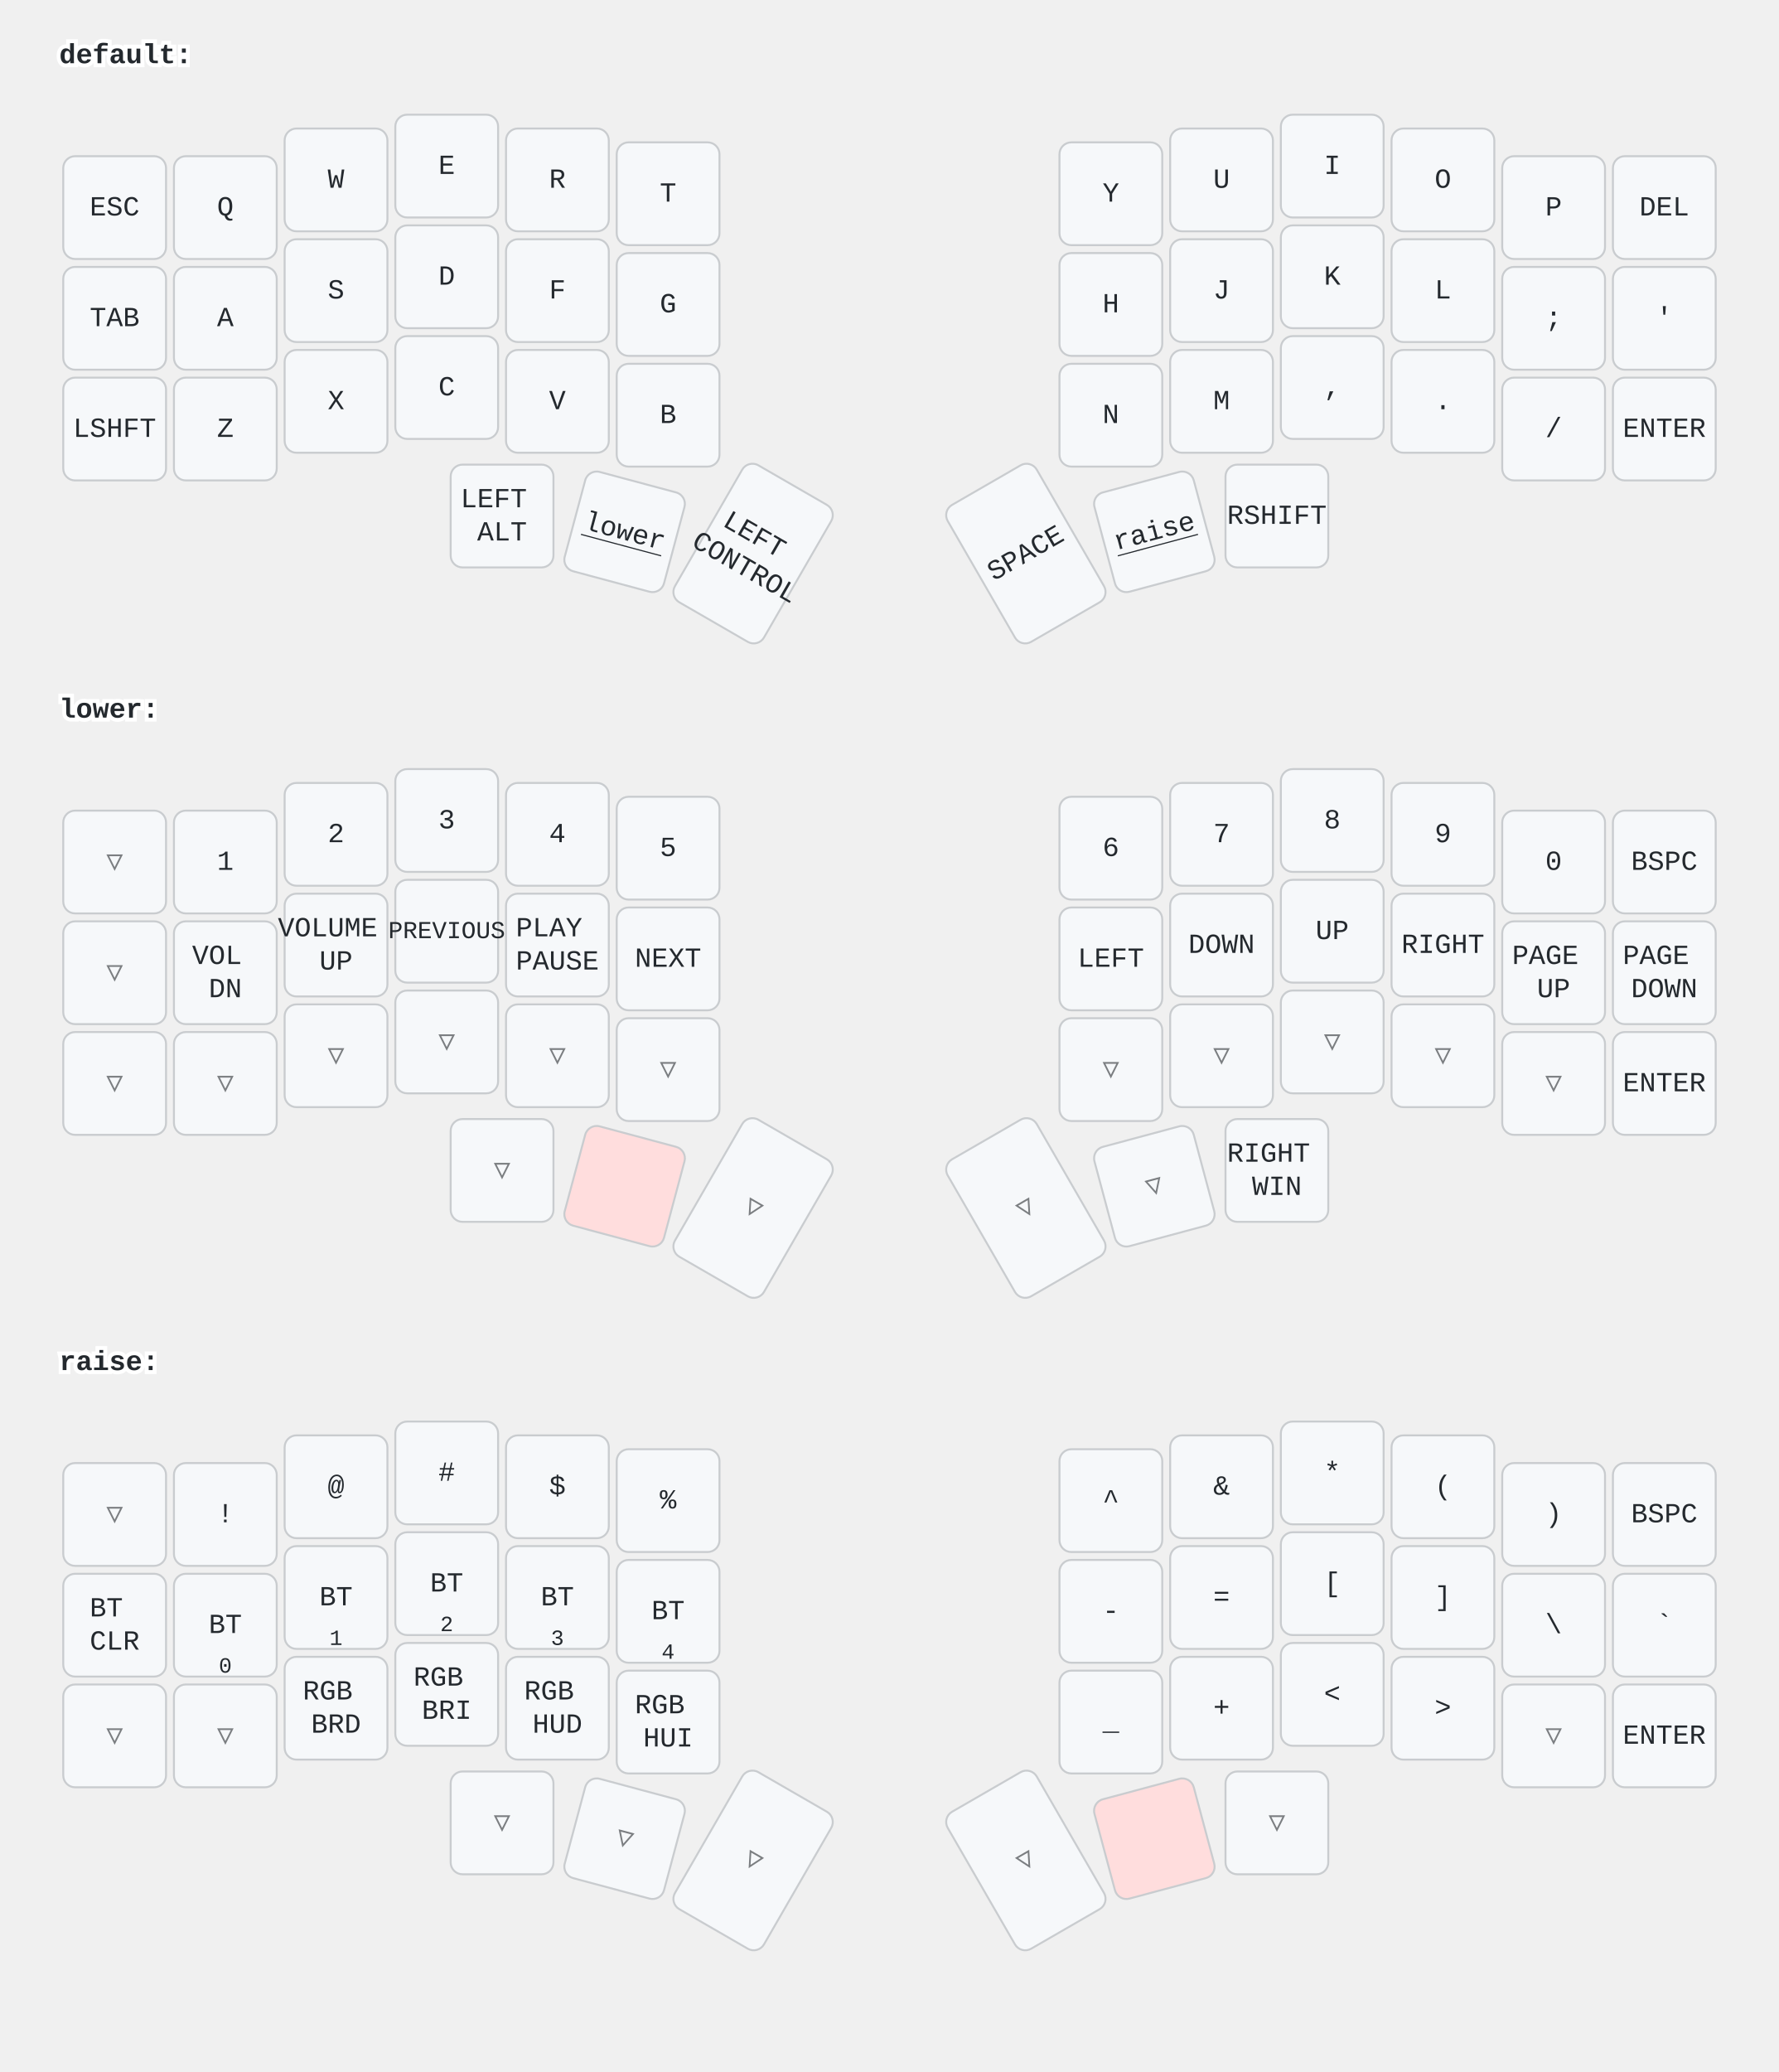
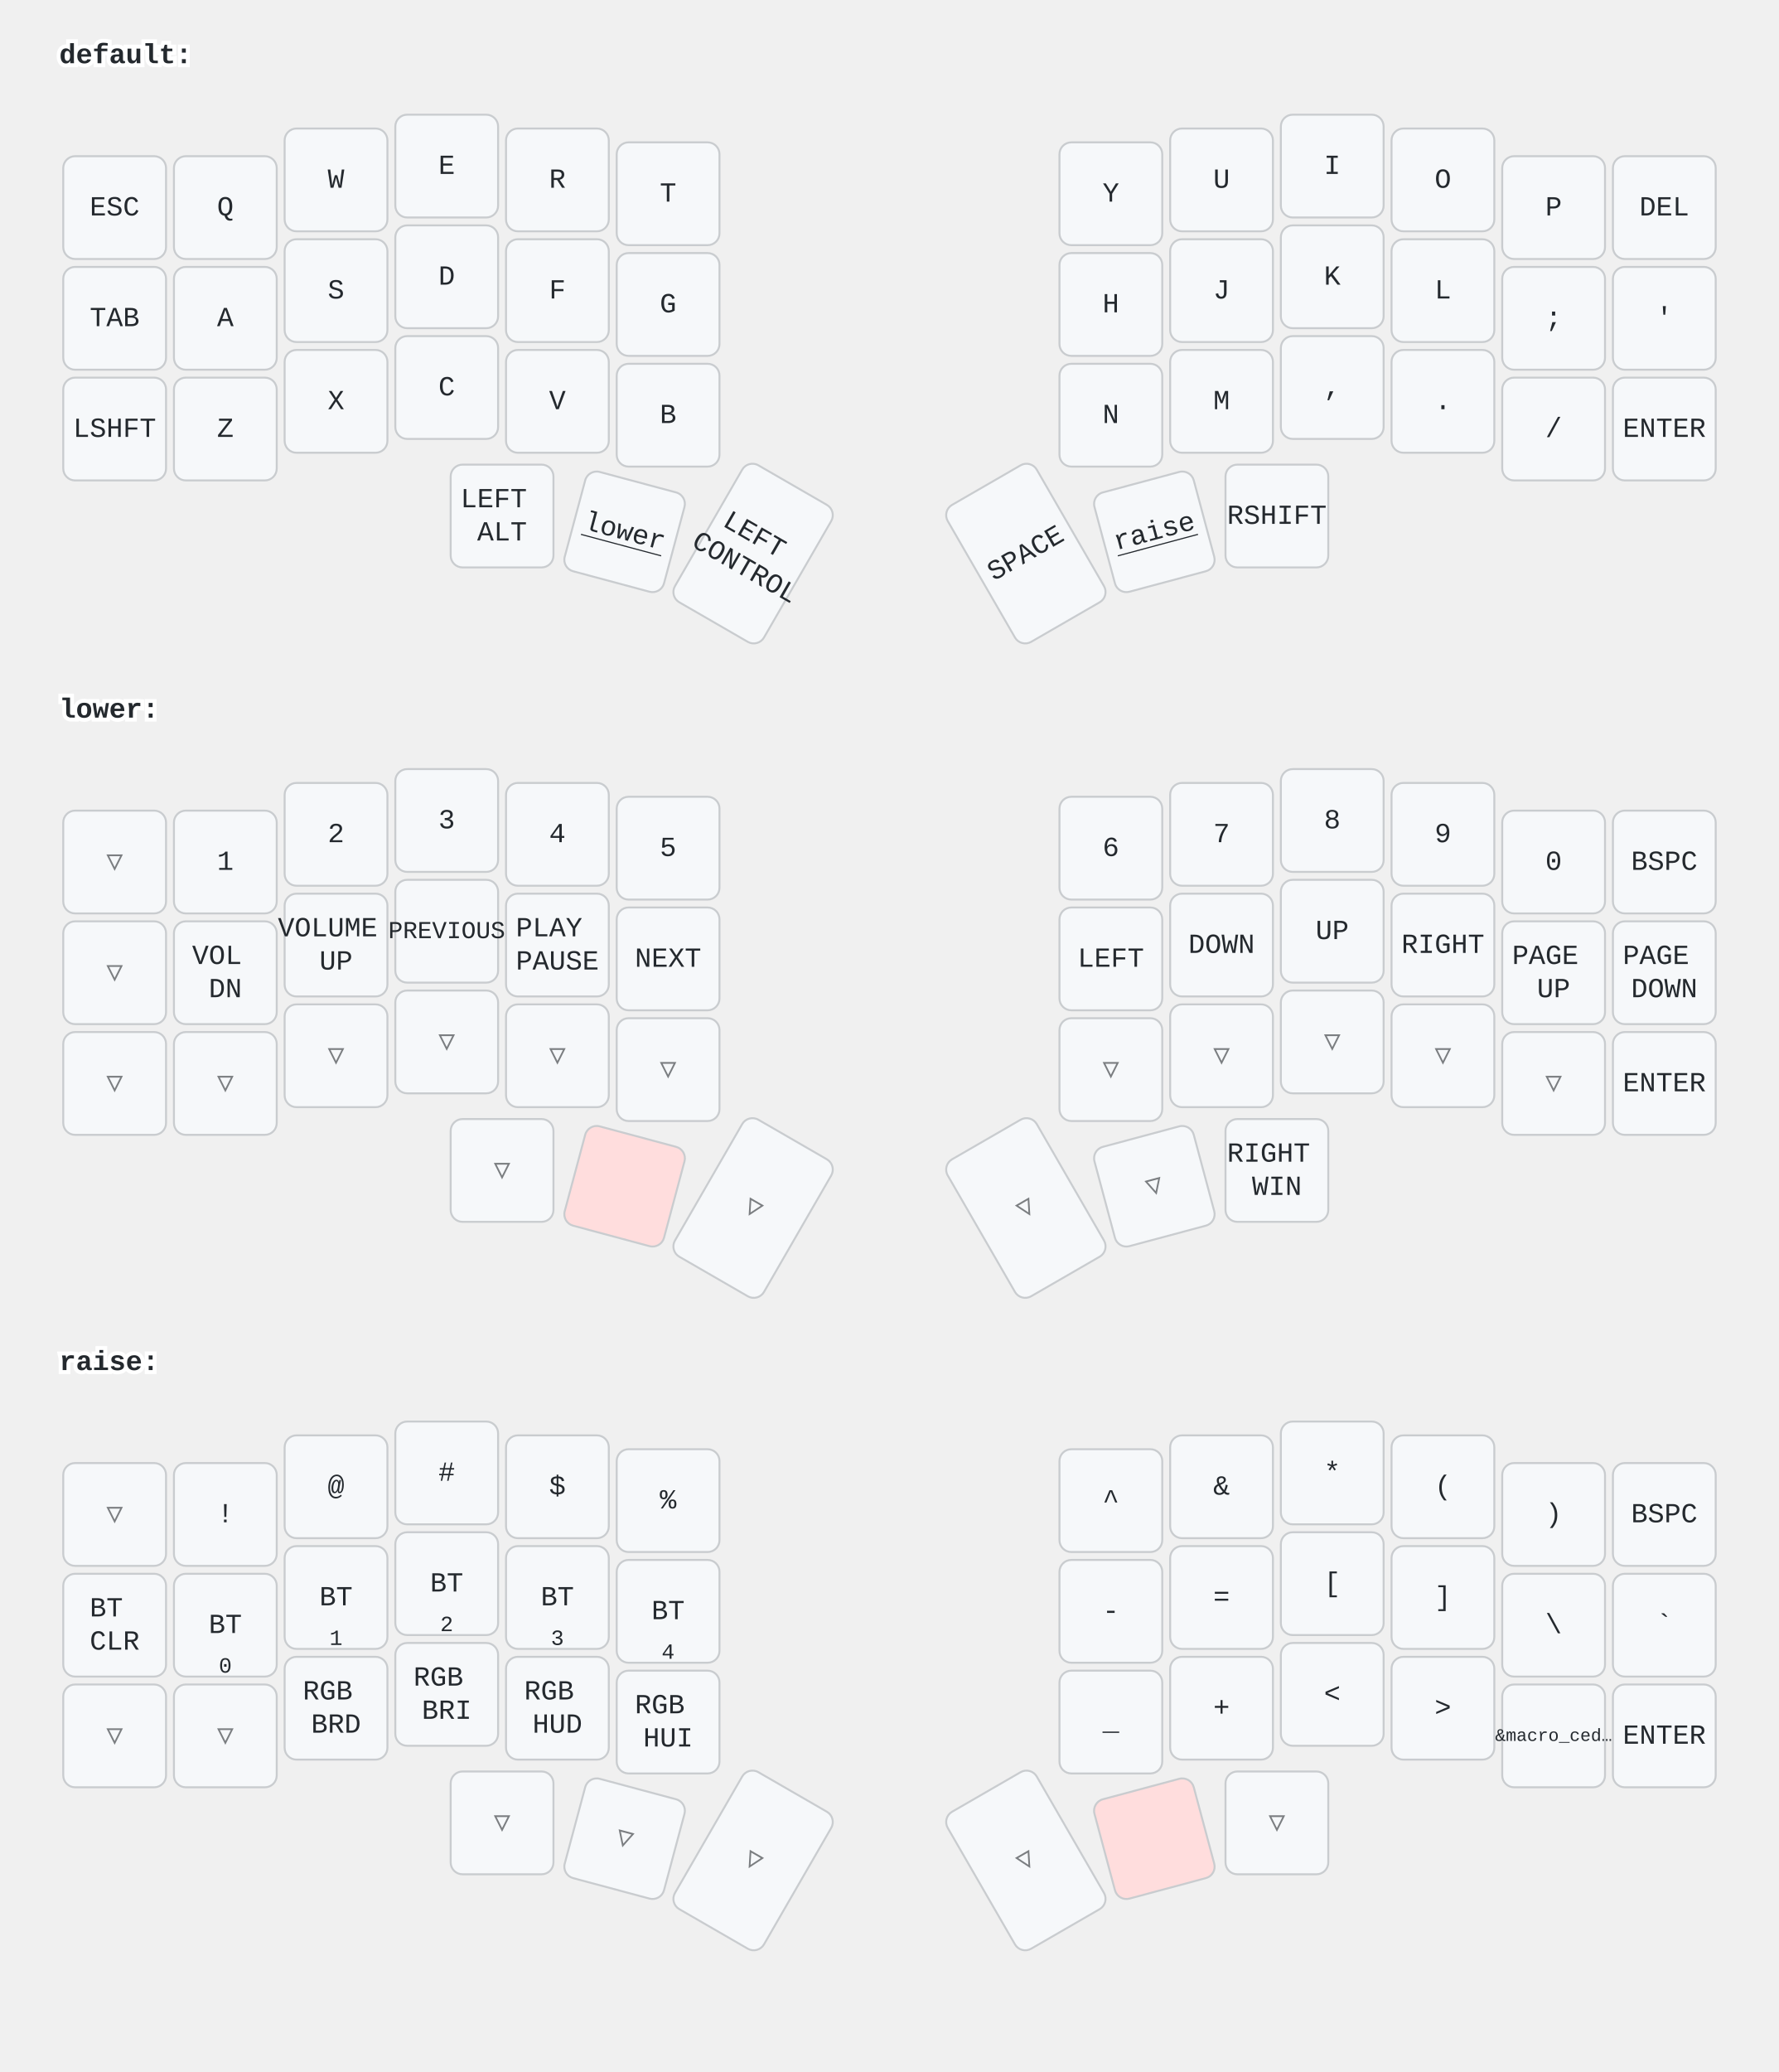
<svg xmlns="http://www.w3.org/2000/svg" width="900" height="1048" viewBox="0 0 900 1048" class="keymap">
  <style>/* inherit to force styles through use tags */
svg path {
    fill: inherit;
}

/* font and background color specifications */
svg.keymap {
    font-family: SFMono-Regular,Consolas,Liberation Mono,Menlo,monospace;
    font-size: 14px;
    font-kerning: normal;
    text-rendering: optimizeLegibility;
    fill: #24292e;
}

/* default key styling */
rect.key {
    fill: #f6f8fa;
}

rect.key, rect.combo {
    stroke: #c9cccf;
    stroke-width: 1;
}

/* default key side styling, only used is draw_key_sides is set */
rect.side {
    filter: brightness(90%);
}

/* color accent for combo boxes */
rect.combo, rect.combo-separate {
    fill: #cdf;
}

/* color accent for held keys */
rect.held, rect.combo.held {
    fill: #fdd;
}

/* color accent for ghost (optional) keys */
rect.ghost, rect.combo.ghost {
    stroke-dasharray: 4, 4;
    stroke-width: 2;
}

text {
    text-anchor: middle;
    dominant-baseline: middle;
}

/* styling for layer labels */
text.label {
    font-weight: bold;
    text-anchor: start;
    stroke: white;
    stroke-width: 4;
    paint-order: stroke;
}

/* styling for optional footer */
text.footer {
    text-anchor: end;
    dominant-baseline: auto;
    stroke: white;
    stroke-width: 4;
    paint-order: stroke;
}

/* styling for combo tap, and key hold/shifted label text */
text.combo, text.hold, text.shifted {
    font-size: 11px;
}

text.hold {
    text-anchor: middle;
    dominant-baseline: auto;
}

text.shifted {
    text-anchor: middle;
    dominant-baseline: hanging;
}

text.layer-activator {
    text-decoration: underline;
}

/* styling for hold/shifted label text in combo box */
text.combo.hold, text.combo.shifted {
    font-size: 8px;
}

/* lighter symbol for transparent keys */
text.trans {
    fill: #7b7e81;
}

/* styling for combo dendrons */
path.combo {
    stroke-width: 1;
    stroke: gray;
    fill: none;
}

/* Start Tabler Icons Cleanup */
/* cannot use height/width with glyphs */
.icon-tabler &gt; path {
    fill: inherit;
    stroke: inherit;
    stroke-width: 2;
}
/* hide tabler's default box */
.icon-tabler &gt; path[stroke="none"][fill="none"] {
    visibility: hidden;
}
/* End Tabler Icons Cleanup */
</style>
  <g transform="translate(30, 0)" class="layer-default">
    <text x="0" y="28" class="label" id="default">default:</text>
    <g transform="translate(0, 56)">
      <g transform="translate(28, 49)" class="key keypos-0">
        <rect rx="6" ry="6" x="-26" y="-26" width="52" height="52" class="key" />
        <text x="0" y="0" class="key tap">ESC</text>
      </g>
      <g transform="translate(84, 49)" class="key keypos-1">
        <rect rx="6" ry="6" x="-26" y="-26" width="52" height="52" class="key" />
        <text x="0" y="0" class="key tap">Q</text>
      </g>
      <g transform="translate(140, 35)" class="key keypos-2">
        <rect rx="6" ry="6" x="-26" y="-26" width="52" height="52" class="key" />
        <text x="0" y="0" class="key tap">W</text>
      </g>
      <g transform="translate(196, 28)" class="key keypos-3">
        <rect rx="6" ry="6" x="-26" y="-26" width="52" height="52" class="key" />
        <text x="0" y="0" class="key tap">E</text>
      </g>
      <g transform="translate(252, 35)" class="key keypos-4">
        <rect rx="6" ry="6" x="-26" y="-26" width="52" height="52" class="key" />
        <text x="0" y="0" class="key tap">R</text>
      </g>
      <g transform="translate(308, 42)" class="key keypos-5">
        <rect rx="6" ry="6" x="-26" y="-26" width="52" height="52" class="key" />
        <text x="0" y="0" class="key tap">T</text>
      </g>
      <g transform="translate(532, 42)" class="key keypos-6">
        <rect rx="6" ry="6" x="-26" y="-26" width="52" height="52" class="key" />
        <text x="0" y="0" class="key tap">Y</text>
      </g>
      <g transform="translate(588, 35)" class="key keypos-7">
        <rect rx="6" ry="6" x="-26" y="-26" width="52" height="52" class="key" />
        <text x="0" y="0" class="key tap">U</text>
      </g>
      <g transform="translate(644, 28)" class="key keypos-8">
        <rect rx="6" ry="6" x="-26" y="-26" width="52" height="52" class="key" />
        <text x="0" y="0" class="key tap">I</text>
      </g>
      <g transform="translate(700, 35)" class="key keypos-9">
        <rect rx="6" ry="6" x="-26" y="-26" width="52" height="52" class="key" />
        <text x="0" y="0" class="key tap">O</text>
      </g>
      <g transform="translate(756, 49)" class="key keypos-10">
        <rect rx="6" ry="6" x="-26" y="-26" width="52" height="52" class="key" />
        <text x="0" y="0" class="key tap">P</text>
      </g>
      <g transform="translate(812, 49)" class="key keypos-11">
        <rect rx="6" ry="6" x="-26" y="-26" width="52" height="52" class="key" />
        <text x="0" y="0" class="key tap">DEL</text>
      </g>
      <g transform="translate(28, 105)" class="key keypos-12">
        <rect rx="6" ry="6" x="-26" y="-26" width="52" height="52" class="key" />
        <text x="0" y="0" class="key tap">TAB</text>
      </g>
      <g transform="translate(84, 105)" class="key keypos-13">
        <rect rx="6" ry="6" x="-26" y="-26" width="52" height="52" class="key" />
        <text x="0" y="0" class="key tap">A</text>
      </g>
      <g transform="translate(140, 91)" class="key keypos-14">
        <rect rx="6" ry="6" x="-26" y="-26" width="52" height="52" class="key" />
        <text x="0" y="0" class="key tap">S</text>
      </g>
      <g transform="translate(196, 84)" class="key keypos-15">
        <rect rx="6" ry="6" x="-26" y="-26" width="52" height="52" class="key" />
        <text x="0" y="0" class="key tap">D</text>
      </g>
      <g transform="translate(252, 91)" class="key keypos-16">
        <rect rx="6" ry="6" x="-26" y="-26" width="52" height="52" class="key" />
        <text x="0" y="0" class="key tap">F</text>
      </g>
      <g transform="translate(308, 98)" class="key keypos-17">
        <rect rx="6" ry="6" x="-26" y="-26" width="52" height="52" class="key" />
        <text x="0" y="0" class="key tap">G</text>
      </g>
      <g transform="translate(532, 98)" class="key keypos-18">
        <rect rx="6" ry="6" x="-26" y="-26" width="52" height="52" class="key" />
        <text x="0" y="0" class="key tap">H</text>
      </g>
      <g transform="translate(588, 91)" class="key keypos-19">
        <rect rx="6" ry="6" x="-26" y="-26" width="52" height="52" class="key" />
        <text x="0" y="0" class="key tap">J</text>
      </g>
      <g transform="translate(644, 84)" class="key keypos-20">
        <rect rx="6" ry="6" x="-26" y="-26" width="52" height="52" class="key" />
        <text x="0" y="0" class="key tap">K</text>
      </g>
      <g transform="translate(700, 91)" class="key keypos-21">
        <rect rx="6" ry="6" x="-26" y="-26" width="52" height="52" class="key" />
        <text x="0" y="0" class="key tap">L</text>
      </g>
      <g transform="translate(756, 105)" class="key keypos-22">
        <rect rx="6" ry="6" x="-26" y="-26" width="52" height="52" class="key" />
        <text x="0" y="0" class="key tap">;</text>
      </g>
      <g transform="translate(812, 105)" class="key keypos-23">
        <rect rx="6" ry="6" x="-26" y="-26" width="52" height="52" class="key" />
        <text x="0" y="0" class="key tap">'</text>
      </g>
      <g transform="translate(28, 161)" class="key keypos-24">
        <rect rx="6" ry="6" x="-26" y="-26" width="52" height="52" class="key" />
        <text x="0" y="0" class="key tap">LSHFT</text>
      </g>
      <g transform="translate(84, 161)" class="key keypos-25">
        <rect rx="6" ry="6" x="-26" y="-26" width="52" height="52" class="key" />
        <text x="0" y="0" class="key tap">Z</text>
      </g>
      <g transform="translate(140, 147)" class="key keypos-26">
        <rect rx="6" ry="6" x="-26" y="-26" width="52" height="52" class="key" />
        <text x="0" y="0" class="key tap">X</text>
      </g>
      <g transform="translate(196, 140)" class="key keypos-27">
        <rect rx="6" ry="6" x="-26" y="-26" width="52" height="52" class="key" />
        <text x="0" y="0" class="key tap">C</text>
      </g>
      <g transform="translate(252, 147)" class="key keypos-28">
        <rect rx="6" ry="6" x="-26" y="-26" width="52" height="52" class="key" />
        <text x="0" y="0" class="key tap">V</text>
      </g>
      <g transform="translate(308, 154)" class="key keypos-29">
        <rect rx="6" ry="6" x="-26" y="-26" width="52" height="52" class="key" />
        <text x="0" y="0" class="key tap">B</text>
      </g>
      <g transform="translate(532, 154)" class="key keypos-30">
        <rect rx="6" ry="6" x="-26" y="-26" width="52" height="52" class="key" />
        <text x="0" y="0" class="key tap">N</text>
      </g>
      <g transform="translate(588, 147)" class="key keypos-31">
        <rect rx="6" ry="6" x="-26" y="-26" width="52" height="52" class="key" />
        <text x="0" y="0" class="key tap">M</text>
      </g>
      <g transform="translate(644, 140)" class="key keypos-32">
        <rect rx="6" ry="6" x="-26" y="-26" width="52" height="52" class="key" />
        <text x="0" y="0" class="key tap">,</text>
      </g>
      <g transform="translate(700, 147)" class="key keypos-33">
        <rect rx="6" ry="6" x="-26" y="-26" width="52" height="52" class="key" />
        <text x="0" y="0" class="key tap">.</text>
      </g>
      <g transform="translate(756, 161)" class="key keypos-34">
        <rect rx="6" ry="6" x="-26" y="-26" width="52" height="52" class="key" />
        <text x="0" y="0" class="key tap">/</text>
      </g>
      <g transform="translate(812, 161)" class="key keypos-35">
        <rect rx="6" ry="6" x="-26" y="-26" width="52" height="52" class="key" />
        <text x="0" y="0" class="key tap">ENTER</text>
      </g>
      <g transform="translate(224, 205)" class="key keypos-36">
        <rect rx="6" ry="6" x="-26" y="-26" width="52" height="52" class="key" />
        <text x="0" y="0" class="key tap">
          <tspan x="0" dy="-0.6em">LEFT</tspan>
          <tspan x="0" dy="1.2em">ALT</tspan>
        </text>
      </g>
      <g transform="translate(286, 213) rotate(15.0)" class="key keypos-37">
        <rect rx="6" ry="6" x="-26" y="-26" width="52" height="52" class="key" />
        <a href="#lower">
          <text x="0" y="0" class="key tap layer-activator">lower</text>
        </a>
      </g>
      <g transform="translate(351, 224) rotate(30.0)" class="key keypos-38">
        <rect rx="6" ry="6" x="-26" y="-40" width="52" height="80" class="key" />
        <text x="0" y="0" class="key tap">
          <tspan x="0" dy="-0.6em">LEFT</tspan>
          <tspan x="0" dy="1.2em">CONTROL</tspan>
        </text>
      </g>
      <g transform="translate(489, 224) rotate(-30.0)" class="key keypos-39">
        <rect rx="6" ry="6" x="-26" y="-40" width="52" height="80" class="key" />
        <text x="0" y="0" class="key tap">SPACE</text>
      </g>
      <g transform="translate(554, 213) rotate(-15.0)" class="key keypos-40">
        <rect rx="6" ry="6" x="-26" y="-26" width="52" height="52" class="key" />
        <a href="#raise">
          <text x="0" y="0" class="key tap layer-activator">raise</text>
        </a>
      </g>
      <g transform="translate(616, 205)" class="key keypos-41">
        <rect rx="6" ry="6" x="-26" y="-26" width="52" height="52" class="key" />
        <text x="0" y="0" class="key tap">RSHIFT</text>
      </g>
    </g>
  </g>
  <g transform="translate(30, 331)" class="layer-lower">
    <text x="0" y="28" class="label" id="lower">lower:</text>
    <g transform="translate(0, 56)">
      <g transform="translate(28, 49)" class="key trans keypos-0">
        <rect rx="6" ry="6" x="-26" y="-26" width="52" height="52" class="key trans" />
        <text x="0" y="0" class="key trans tap">▽</text>
      </g>
      <g transform="translate(84, 49)" class="key keypos-1">
        <rect rx="6" ry="6" x="-26" y="-26" width="52" height="52" class="key" />
        <text x="0" y="0" class="key tap">1</text>
      </g>
      <g transform="translate(140, 35)" class="key keypos-2">
        <rect rx="6" ry="6" x="-26" y="-26" width="52" height="52" class="key" />
        <text x="0" y="0" class="key tap">2</text>
      </g>
      <g transform="translate(196, 28)" class="key keypos-3">
        <rect rx="6" ry="6" x="-26" y="-26" width="52" height="52" class="key" />
        <text x="0" y="0" class="key tap">3</text>
      </g>
      <g transform="translate(252, 35)" class="key keypos-4">
        <rect rx="6" ry="6" x="-26" y="-26" width="52" height="52" class="key" />
        <text x="0" y="0" class="key tap">4</text>
      </g>
      <g transform="translate(308, 42)" class="key keypos-5">
        <rect rx="6" ry="6" x="-26" y="-26" width="52" height="52" class="key" />
        <text x="0" y="0" class="key tap">5</text>
      </g>
      <g transform="translate(532, 42)" class="key keypos-6">
        <rect rx="6" ry="6" x="-26" y="-26" width="52" height="52" class="key" />
        <text x="0" y="0" class="key tap">6</text>
      </g>
      <g transform="translate(588, 35)" class="key keypos-7">
        <rect rx="6" ry="6" x="-26" y="-26" width="52" height="52" class="key" />
        <text x="0" y="0" class="key tap">7</text>
      </g>
      <g transform="translate(644, 28)" class="key keypos-8">
        <rect rx="6" ry="6" x="-26" y="-26" width="52" height="52" class="key" />
        <text x="0" y="0" class="key tap">8</text>
      </g>
      <g transform="translate(700, 35)" class="key keypos-9">
        <rect rx="6" ry="6" x="-26" y="-26" width="52" height="52" class="key" />
        <text x="0" y="0" class="key tap">9</text>
      </g>
      <g transform="translate(756, 49)" class="key keypos-10">
        <rect rx="6" ry="6" x="-26" y="-26" width="52" height="52" class="key" />
        <text x="0" y="0" class="key tap">0</text>
      </g>
      <g transform="translate(812, 49)" class="key keypos-11">
        <rect rx="6" ry="6" x="-26" y="-26" width="52" height="52" class="key" />
        <text x="0" y="0" class="key tap">BSPC</text>
      </g>
      <g transform="translate(28, 105)" class="key trans keypos-12">
        <rect rx="6" ry="6" x="-26" y="-26" width="52" height="52" class="key trans" />
        <text x="0" y="0" class="key trans tap">▽</text>
      </g>
      <g transform="translate(84, 105)" class="key keypos-13">
        <rect rx="6" ry="6" x="-26" y="-26" width="52" height="52" class="key" />
        <text x="0" y="0" class="key tap">
          <tspan x="0" dy="-0.6em">VOL</tspan>
          <tspan x="0" dy="1.2em">DN</tspan>
        </text>
      </g>
      <g transform="translate(140, 91)" class="key keypos-14">
        <rect rx="6" ry="6" x="-26" y="-26" width="52" height="52" class="key" />
        <text x="0" y="0" class="key tap">
          <tspan x="0" dy="-0.6em">VOLUME</tspan>
          <tspan x="0" dy="1.2em">UP</tspan>
        </text>
      </g>
      <g transform="translate(196, 84)" class="key keypos-15">
        <rect rx="6" ry="6" x="-26" y="-26" width="52" height="52" class="key" />
        <text x="0" y="0" class="key tap">
          <tspan style="font-size: 88%">PREVIOUS</tspan>
        </text>
      </g>
      <g transform="translate(252, 91)" class="key keypos-16">
        <rect rx="6" ry="6" x="-26" y="-26" width="52" height="52" class="key" />
        <text x="0" y="0" class="key tap">
          <tspan x="0" dy="-0.6em">PLAY</tspan>
          <tspan x="0" dy="1.2em">PAUSE</tspan>
        </text>
      </g>
      <g transform="translate(308, 98)" class="key keypos-17">
        <rect rx="6" ry="6" x="-26" y="-26" width="52" height="52" class="key" />
        <text x="0" y="0" class="key tap">NEXT</text>
      </g>
      <g transform="translate(532, 98)" class="key keypos-18">
        <rect rx="6" ry="6" x="-26" y="-26" width="52" height="52" class="key" />
        <text x="0" y="0" class="key tap">LEFT</text>
      </g>
      <g transform="translate(588, 91)" class="key keypos-19">
        <rect rx="6" ry="6" x="-26" y="-26" width="52" height="52" class="key" />
        <text x="0" y="0" class="key tap">DOWN</text>
      </g>
      <g transform="translate(644, 84)" class="key keypos-20">
        <rect rx="6" ry="6" x="-26" y="-26" width="52" height="52" class="key" />
        <text x="0" y="0" class="key tap">UP</text>
      </g>
      <g transform="translate(700, 91)" class="key keypos-21">
        <rect rx="6" ry="6" x="-26" y="-26" width="52" height="52" class="key" />
        <text x="0" y="0" class="key tap">RIGHT</text>
      </g>
      <g transform="translate(756, 105)" class="key keypos-22">
        <rect rx="6" ry="6" x="-26" y="-26" width="52" height="52" class="key" />
        <text x="0" y="0" class="key tap">
          <tspan x="0" dy="-0.6em">PAGE</tspan>
          <tspan x="0" dy="1.2em">UP</tspan>
        </text>
      </g>
      <g transform="translate(812, 105)" class="key keypos-23">
        <rect rx="6" ry="6" x="-26" y="-26" width="52" height="52" class="key" />
        <text x="0" y="0" class="key tap">
          <tspan x="0" dy="-0.6em">PAGE</tspan>
          <tspan x="0" dy="1.2em">DOWN</tspan>
        </text>
      </g>
      <g transform="translate(28, 161)" class="key trans keypos-24">
        <rect rx="6" ry="6" x="-26" y="-26" width="52" height="52" class="key trans" />
        <text x="0" y="0" class="key trans tap">▽</text>
      </g>
      <g transform="translate(84, 161)" class="key trans keypos-25">
        <rect rx="6" ry="6" x="-26" y="-26" width="52" height="52" class="key trans" />
        <text x="0" y="0" class="key trans tap">▽</text>
      </g>
      <g transform="translate(140, 147)" class="key trans keypos-26">
        <rect rx="6" ry="6" x="-26" y="-26" width="52" height="52" class="key trans" />
        <text x="0" y="0" class="key trans tap">▽</text>
      </g>
      <g transform="translate(196, 140)" class="key trans keypos-27">
        <rect rx="6" ry="6" x="-26" y="-26" width="52" height="52" class="key trans" />
        <text x="0" y="0" class="key trans tap">▽</text>
      </g>
      <g transform="translate(252, 147)" class="key trans keypos-28">
        <rect rx="6" ry="6" x="-26" y="-26" width="52" height="52" class="key trans" />
        <text x="0" y="0" class="key trans tap">▽</text>
      </g>
      <g transform="translate(308, 154)" class="key trans keypos-29">
        <rect rx="6" ry="6" x="-26" y="-26" width="52" height="52" class="key trans" />
        <text x="0" y="0" class="key trans tap">▽</text>
      </g>
      <g transform="translate(532, 154)" class="key trans keypos-30">
        <rect rx="6" ry="6" x="-26" y="-26" width="52" height="52" class="key trans" />
        <text x="0" y="0" class="key trans tap">▽</text>
      </g>
      <g transform="translate(588, 147)" class="key trans keypos-31">
        <rect rx="6" ry="6" x="-26" y="-26" width="52" height="52" class="key trans" />
        <text x="0" y="0" class="key trans tap">▽</text>
      </g>
      <g transform="translate(644, 140)" class="key trans keypos-32">
        <rect rx="6" ry="6" x="-26" y="-26" width="52" height="52" class="key trans" />
        <text x="0" y="0" class="key trans tap">▽</text>
      </g>
      <g transform="translate(700, 147)" class="key trans keypos-33">
        <rect rx="6" ry="6" x="-26" y="-26" width="52" height="52" class="key trans" />
        <text x="0" y="0" class="key trans tap">▽</text>
      </g>
      <g transform="translate(756, 161)" class="key trans keypos-34">
        <rect rx="6" ry="6" x="-26" y="-26" width="52" height="52" class="key trans" />
        <text x="0" y="0" class="key trans tap">▽</text>
      </g>
      <g transform="translate(812, 161)" class="key keypos-35">
        <rect rx="6" ry="6" x="-26" y="-26" width="52" height="52" class="key" />
        <text x="0" y="0" class="key tap">ENTER</text>
      </g>
      <g transform="translate(224, 205)" class="key trans keypos-36">
        <rect rx="6" ry="6" x="-26" y="-26" width="52" height="52" class="key trans" />
        <text x="0" y="0" class="key trans tap">▽</text>
      </g>
      <g transform="translate(286, 213) rotate(15.0)" class="key held keypos-37">
        <rect rx="6" ry="6" x="-26" y="-26" width="52" height="52" class="key held" />
      </g>
      <g transform="translate(351, 224) rotate(30.0)" class="key trans keypos-38">
        <rect rx="6" ry="6" x="-26" y="-40" width="52" height="80" class="key trans" />
        <text x="0" y="0" class="key trans tap">▽</text>
      </g>
      <g transform="translate(489, 224) rotate(-30.0)" class="key trans keypos-39">
        <rect rx="6" ry="6" x="-26" y="-40" width="52" height="80" class="key trans" />
        <text x="0" y="0" class="key trans tap">▽</text>
      </g>
      <g transform="translate(554, 213) rotate(-15.0)" class="key trans keypos-40">
        <rect rx="6" ry="6" x="-26" y="-26" width="52" height="52" class="key trans" />
        <text x="0" y="0" class="key trans tap">▽</text>
      </g>
      <g transform="translate(616, 205)" class="key keypos-41">
        <rect rx="6" ry="6" x="-26" y="-26" width="52" height="52" class="key" />
        <text x="0" y="0" class="key tap">
          <tspan x="0" dy="-0.6em">RIGHT</tspan>
          <tspan x="0" dy="1.2em">WIN</tspan>
        </text>
      </g>
    </g>
  </g>
  <g transform="translate(30, 661)" class="layer-raise">
    <text x="0" y="28" class="label" id="raise">raise:</text>
    <g transform="translate(0, 56)">
      <g transform="translate(28, 49)" class="key trans keypos-0">
        <rect rx="6" ry="6" x="-26" y="-26" width="52" height="52" class="key trans" />
        <text x="0" y="0" class="key trans tap">▽</text>
      </g>
      <g transform="translate(84, 49)" class="key keypos-1">
        <rect rx="6" ry="6" x="-26" y="-26" width="52" height="52" class="key" />
        <text x="0" y="0" class="key tap">!</text>
      </g>
      <g transform="translate(140, 35)" class="key keypos-2">
        <rect rx="6" ry="6" x="-26" y="-26" width="52" height="52" class="key" />
        <text x="0" y="0" class="key tap">@</text>
      </g>
      <g transform="translate(196, 28)" class="key keypos-3">
        <rect rx="6" ry="6" x="-26" y="-26" width="52" height="52" class="key" />
        <text x="0" y="0" class="key tap">#</text>
      </g>
      <g transform="translate(252, 35)" class="key keypos-4">
        <rect rx="6" ry="6" x="-26" y="-26" width="52" height="52" class="key" />
        <text x="0" y="0" class="key tap">$</text>
      </g>
      <g transform="translate(308, 42)" class="key keypos-5">
        <rect rx="6" ry="6" x="-26" y="-26" width="52" height="52" class="key" />
        <text x="0" y="0" class="key tap">%</text>
      </g>
      <g transform="translate(532, 42)" class="key keypos-6">
        <rect rx="6" ry="6" x="-26" y="-26" width="52" height="52" class="key" />
        <text x="0" y="0" class="key tap">^</text>
      </g>
      <g transform="translate(588, 35)" class="key keypos-7">
        <rect rx="6" ry="6" x="-26" y="-26" width="52" height="52" class="key" />
        <text x="0" y="0" class="key tap">&amp;</text>
      </g>
      <g transform="translate(644, 28)" class="key keypos-8">
        <rect rx="6" ry="6" x="-26" y="-26" width="52" height="52" class="key" />
        <text x="0" y="0" class="key tap">*</text>
      </g>
      <g transform="translate(700, 35)" class="key keypos-9">
        <rect rx="6" ry="6" x="-26" y="-26" width="52" height="52" class="key" />
        <text x="0" y="0" class="key tap">(</text>
      </g>
      <g transform="translate(756, 49)" class="key keypos-10">
        <rect rx="6" ry="6" x="-26" y="-26" width="52" height="52" class="key" />
        <text x="0" y="0" class="key tap">)</text>
      </g>
      <g transform="translate(812, 49)" class="key keypos-11">
        <rect rx="6" ry="6" x="-26" y="-26" width="52" height="52" class="key" />
        <text x="0" y="0" class="key tap">BSPC</text>
      </g>
      <g transform="translate(28, 105)" class="key keypos-12">
        <rect rx="6" ry="6" x="-26" y="-26" width="52" height="52" class="key" />
        <text x="0" y="0" class="key tap">
          <tspan x="0" dy="-0.6em">BT</tspan>
          <tspan x="0" dy="1.2em">CLR</tspan>
        </text>
      </g>
      <g transform="translate(84, 105)" class="key keypos-13">
        <rect rx="6" ry="6" x="-26" y="-26" width="52" height="52" class="key" />
        <text x="0" y="0" class="key tap">BT</text>
        <text x="0" y="24" class="key hold">0</text>
      </g>
      <g transform="translate(140, 91)" class="key keypos-14">
        <rect rx="6" ry="6" x="-26" y="-26" width="52" height="52" class="key" />
        <text x="0" y="0" class="key tap">BT</text>
        <text x="0" y="24" class="key hold">1</text>
      </g>
      <g transform="translate(196, 84)" class="key keypos-15">
        <rect rx="6" ry="6" x="-26" y="-26" width="52" height="52" class="key" />
        <text x="0" y="0" class="key tap">BT</text>
        <text x="0" y="24" class="key hold">2</text>
      </g>
      <g transform="translate(252, 91)" class="key keypos-16">
        <rect rx="6" ry="6" x="-26" y="-26" width="52" height="52" class="key" />
        <text x="0" y="0" class="key tap">BT</text>
        <text x="0" y="24" class="key hold">3</text>
      </g>
      <g transform="translate(308, 98)" class="key keypos-17">
        <rect rx="6" ry="6" x="-26" y="-26" width="52" height="52" class="key" />
        <text x="0" y="0" class="key tap">BT</text>
        <text x="0" y="24" class="key hold">4</text>
      </g>
      <g transform="translate(532, 98)" class="key keypos-18">
        <rect rx="6" ry="6" x="-26" y="-26" width="52" height="52" class="key" />
        <text x="0" y="0" class="key tap">-</text>
      </g>
      <g transform="translate(588, 91)" class="key keypos-19">
        <rect rx="6" ry="6" x="-26" y="-26" width="52" height="52" class="key" />
        <text x="0" y="0" class="key tap">=</text>
      </g>
      <g transform="translate(644, 84)" class="key keypos-20">
        <rect rx="6" ry="6" x="-26" y="-26" width="52" height="52" class="key" />
        <text x="0" y="0" class="key tap">[</text>
      </g>
      <g transform="translate(700, 91)" class="key keypos-21">
        <rect rx="6" ry="6" x="-26" y="-26" width="52" height="52" class="key" />
        <text x="0" y="0" class="key tap">]</text>
      </g>
      <g transform="translate(756, 105)" class="key keypos-22">
        <rect rx="6" ry="6" x="-26" y="-26" width="52" height="52" class="key" />
        <text x="0" y="0" class="key tap">\</text>
      </g>
      <g transform="translate(812, 105)" class="key keypos-23">
        <rect rx="6" ry="6" x="-26" y="-26" width="52" height="52" class="key" />
        <text x="0" y="0" class="key tap">`</text>
      </g>
      <g transform="translate(28, 161)" class="key trans keypos-24">
        <rect rx="6" ry="6" x="-26" y="-26" width="52" height="52" class="key trans" />
        <text x="0" y="0" class="key trans tap">▽</text>
      </g>
      <g transform="translate(84, 161)" class="key trans keypos-25">
        <rect rx="6" ry="6" x="-26" y="-26" width="52" height="52" class="key trans" />
        <text x="0" y="0" class="key trans tap">▽</text>
      </g>
      <g transform="translate(140, 147)" class="key keypos-26">
        <rect rx="6" ry="6" x="-26" y="-26" width="52" height="52" class="key" />
        <text x="0" y="0" class="key tap">
          <tspan x="0" dy="-0.6em">RGB</tspan>
          <tspan x="0" dy="1.2em">BRD</tspan>
        </text>
      </g>
      <g transform="translate(196, 140)" class="key keypos-27">
        <rect rx="6" ry="6" x="-26" y="-26" width="52" height="52" class="key" />
        <text x="0" y="0" class="key tap">
          <tspan x="0" dy="-0.6em">RGB</tspan>
          <tspan x="0" dy="1.2em">BRI</tspan>
        </text>
      </g>
      <g transform="translate(252, 147)" class="key keypos-28">
        <rect rx="6" ry="6" x="-26" y="-26" width="52" height="52" class="key" />
        <text x="0" y="0" class="key tap">
          <tspan x="0" dy="-0.6em">RGB</tspan>
          <tspan x="0" dy="1.2em">HUD</tspan>
        </text>
      </g>
      <g transform="translate(308, 154)" class="key keypos-29">
        <rect rx="6" ry="6" x="-26" y="-26" width="52" height="52" class="key" />
        <text x="0" y="0" class="key tap">
          <tspan x="0" dy="-0.6em">RGB</tspan>
          <tspan x="0" dy="1.2em">HUI</tspan>
        </text>
      </g>
      <g transform="translate(532, 154)" class="key keypos-30">
        <rect rx="6" ry="6" x="-26" y="-26" width="52" height="52" class="key" />
        <text x="0" y="0" class="key tap">_</text>
      </g>
      <g transform="translate(588, 147)" class="key keypos-31">
        <rect rx="6" ry="6" x="-26" y="-26" width="52" height="52" class="key" />
        <text x="0" y="0" class="key tap">+</text>
      </g>
      <g transform="translate(644, 140)" class="key keypos-32">
        <rect rx="6" ry="6" x="-26" y="-26" width="52" height="52" class="key" />
        <text x="0" y="0" class="key tap">&lt;</text>
      </g>
      <g transform="translate(700, 147)" class="key keypos-33">
        <rect rx="6" ry="6" x="-26" y="-26" width="52" height="52" class="key" />
        <text x="0" y="0" class="key tap">&gt;</text>
      </g>
-       <g transform="translate(756, 161)" class="key trans keypos-34">
-         <rect rx="6" ry="6" x="-26" y="-26" width="52" height="52" class="key trans" />
-         <text x="0" y="0" class="key trans tap">▽</text>
+       <g transform="translate(756, 161)" class="key keypos-34">
+         <rect rx="6" ry="6" x="-26" y="-26" width="52" height="52" class="key" />
+         <text x="0" y="0" class="key tap">
+           <tspan style="font-size: 64%">&amp;macro_ced…</tspan>
+         </text>
      </g>
      <g transform="translate(812, 161)" class="key keypos-35">
        <rect rx="6" ry="6" x="-26" y="-26" width="52" height="52" class="key" />
        <text x="0" y="0" class="key tap">ENTER</text>
      </g>
      <g transform="translate(224, 205)" class="key trans keypos-36">
        <rect rx="6" ry="6" x="-26" y="-26" width="52" height="52" class="key trans" />
        <text x="0" y="0" class="key trans tap">▽</text>
      </g>
      <g transform="translate(286, 213) rotate(15.0)" class="key trans keypos-37">
        <rect rx="6" ry="6" x="-26" y="-26" width="52" height="52" class="key trans" />
        <text x="0" y="0" class="key trans tap">▽</text>
      </g>
      <g transform="translate(351, 224) rotate(30.0)" class="key trans keypos-38">
        <rect rx="6" ry="6" x="-26" y="-40" width="52" height="80" class="key trans" />
        <text x="0" y="0" class="key trans tap">▽</text>
      </g>
      <g transform="translate(489, 224) rotate(-30.0)" class="key trans keypos-39">
        <rect rx="6" ry="6" x="-26" y="-40" width="52" height="80" class="key trans" />
        <text x="0" y="0" class="key trans tap">▽</text>
      </g>
      <g transform="translate(554, 213) rotate(-15.0)" class="key held keypos-40">
        <rect rx="6" ry="6" x="-26" y="-26" width="52" height="52" class="key held" />
      </g>
      <g transform="translate(616, 205)" class="key trans keypos-41">
        <rect rx="6" ry="6" x="-26" y="-26" width="52" height="52" class="key trans" />
        <text x="0" y="0" class="key trans tap">▽</text>
      </g>
    </g>
  </g>
</svg>
